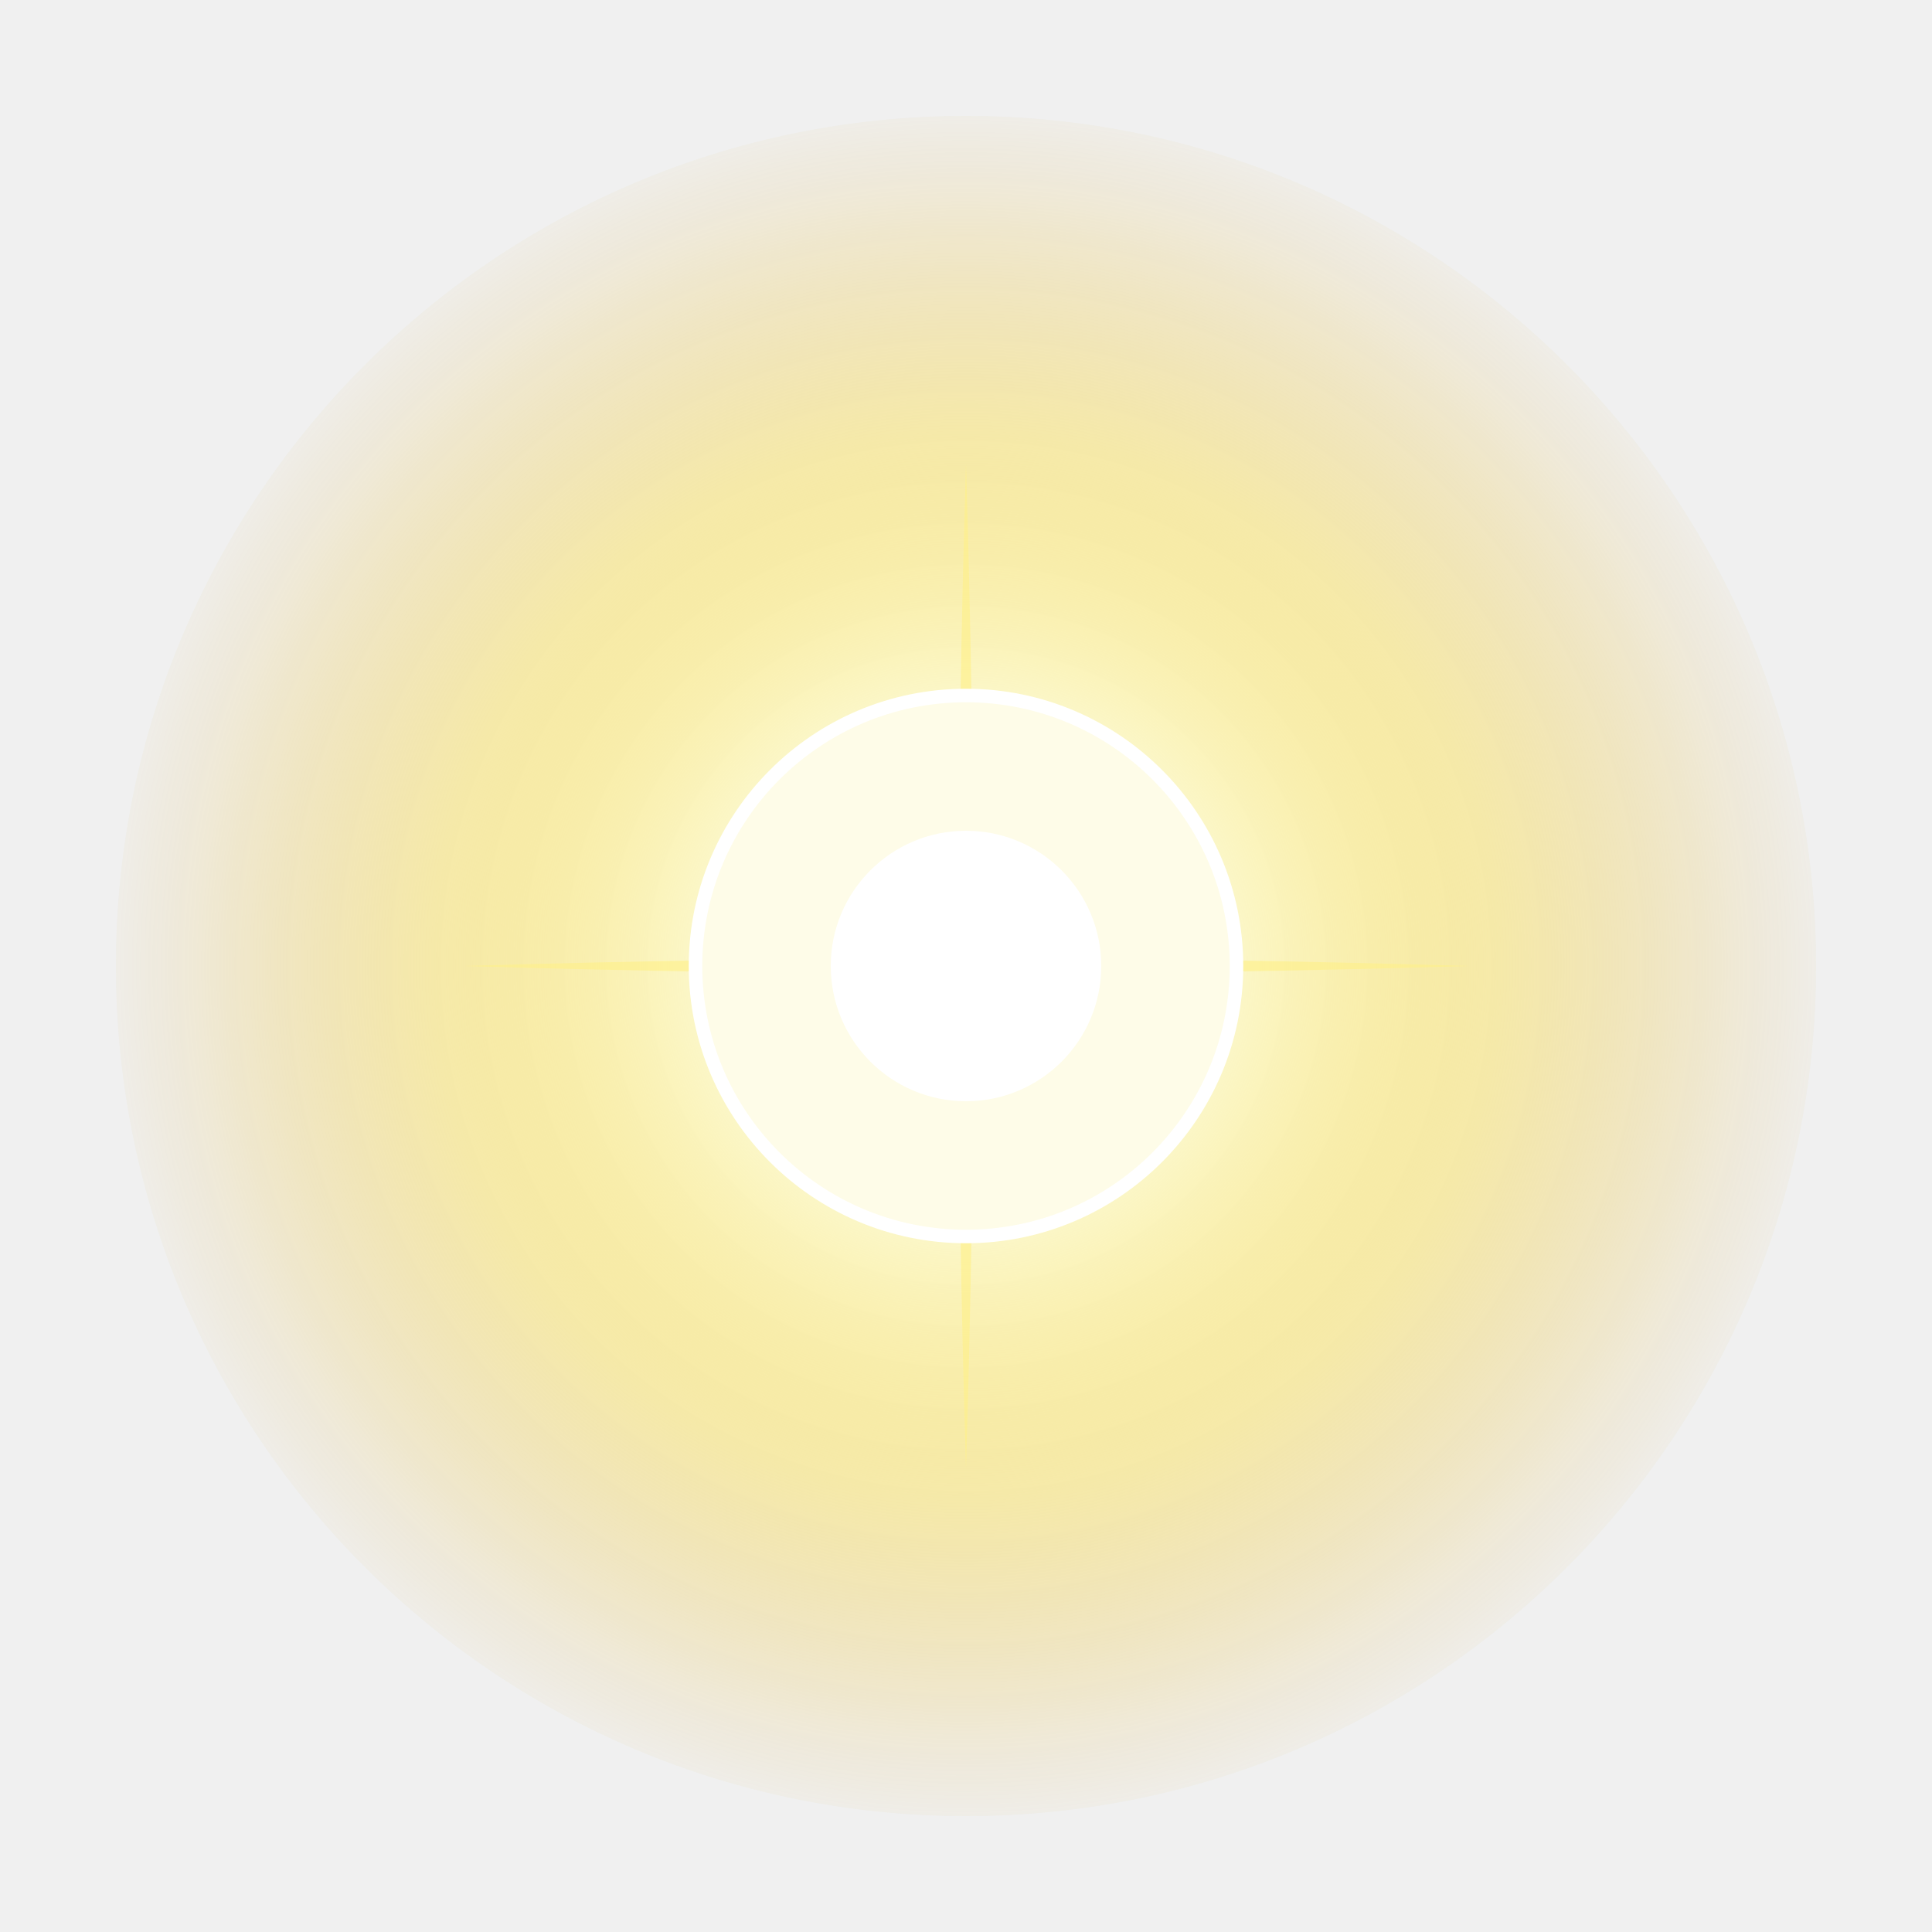
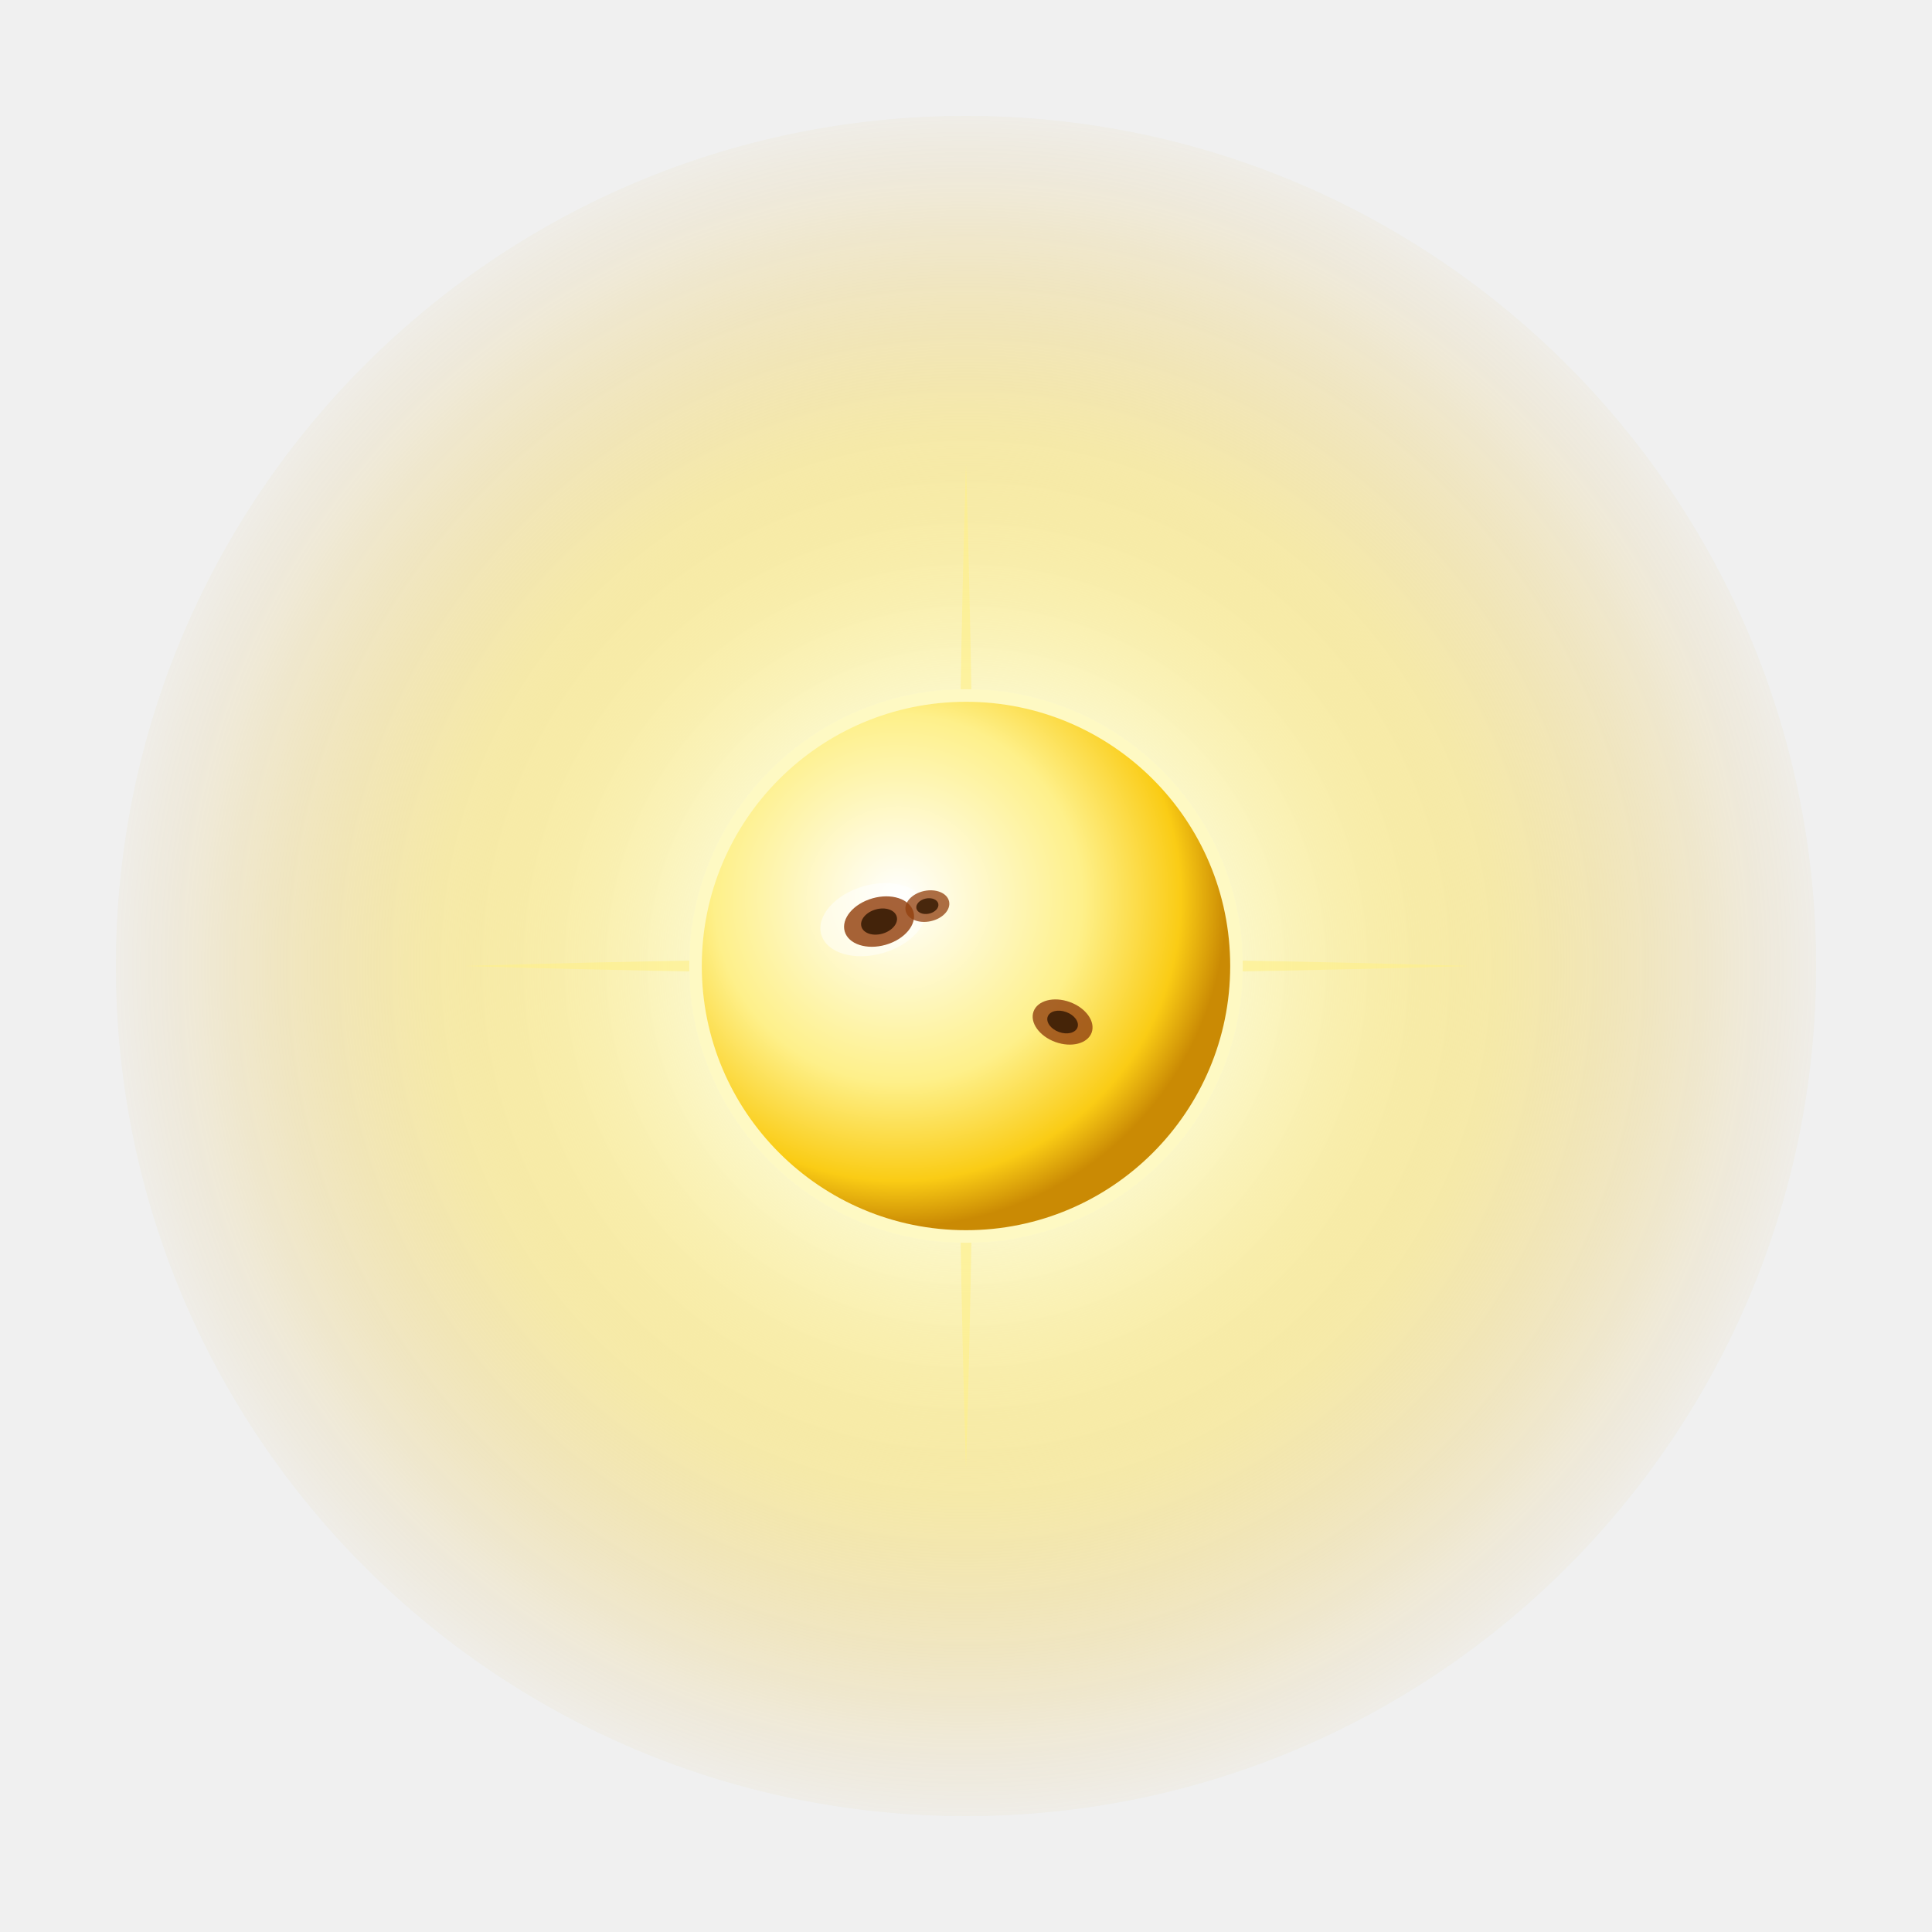
<svg xmlns="http://www.w3.org/2000/svg" viewBox="-50 -50 100 100" width="100" height="100">
  <defs>
    <radialGradient id="f-glow" cx="0" cy="0" r="46" gradientUnits="userSpaceOnUse">
-       <stop offset="0%" stop-color="#ffffff" stop-opacity="1" />
+       <stop offset="0%" stop-color="#ffffff" stop-opacity="0.96" />
      <stop offset="30%" stop-color="#fef9c3" stop-opacity="0.85" />
      <stop offset="60%" stop-color="#fde047" stop-opacity="0.42" />
      <stop offset="86%" stop-color="#eab308" stop-opacity="0.12" />
      <stop offset="100%" stop-color="#ca8a04" stop-opacity="0" />
    </radialGradient>
+     <radialGradient id="f-core" cx="-3.5" cy="-3.5" r="17" gradientUnits="userSpaceOnUse">
+       <stop offset="0%" stop-color="#ffffff" />
+       <stop offset="56%" stop-color="#fef08a" />
+       <stop offset="86%" stop-color="#facc15" />
+       <stop offset="100%" stop-color="#ca8a04" />
+     </radialGradient>
  </defs>
  <circle cx="0" cy="0" r="44" fill="url(#f-glow)" />
  <path d="M -26 0 Q 0 -0.8 26 0 Q 0 0.8 -26 0 Z" fill="#fef08a" opacity="0.65" />
  <path d="M 0 -26 Q -0.8 0 0 26 Q 0.8 0 0 -26 Z" fill="#fef08a" opacity="0.65" />
-   <circle cx="0" cy="0" r="14" fill="#fefce8" stroke="#ffffff" stroke-width="0.7" />
-   <circle cx="0" cy="0" r="7" fill="#ffffff" />
+   <circle cx="0" cy="0" r="14" fill="url(#f-core)" stroke="#fef9c3" stroke-width="0.65" />
+   <ellipse cx="-4.8" cy="-2.4" rx="2.8" ry="1.8" transform="rotate(-16 -4.8 -2.4)" fill="#ffffff" opacity="0.5" />
+   <ellipse cx="-4.5" cy="-2.3" rx="1.85" ry="1.25" transform="rotate(-16 -4.5 -2.3)" fill="#92400e" opacity="0.82" />
+   <ellipse cx="-4.5" cy="-2.3" rx="0.95" ry="0.65" transform="rotate(-16 -4.5 -2.3)" fill="#3b1d06" opacity="0.92" />
+   <ellipse cx="-2.0" cy="-3.1" rx="1.15" ry="0.8" transform="rotate(-12 -2.0 -3.1)" fill="#92400e" opacity="0.76" />
+   <ellipse cx="-2.0" cy="-3.1" rx="0.58" ry="0.4" transform="rotate(-12 -2.0 -3.1)" fill="#3b1d06" opacity="0.88" />
+   <ellipse cx="5.0" cy="2.9" rx="1.6" ry="1.1" transform="rotate(20 5.0 2.9)" fill="#92400e" opacity="0.8" />
+   <ellipse cx="5.0" cy="2.9" rx="0.82" ry="0.55" transform="rotate(20 5.0 2.9)" fill="#3b1d06" opacity="0.9" />
</svg>
